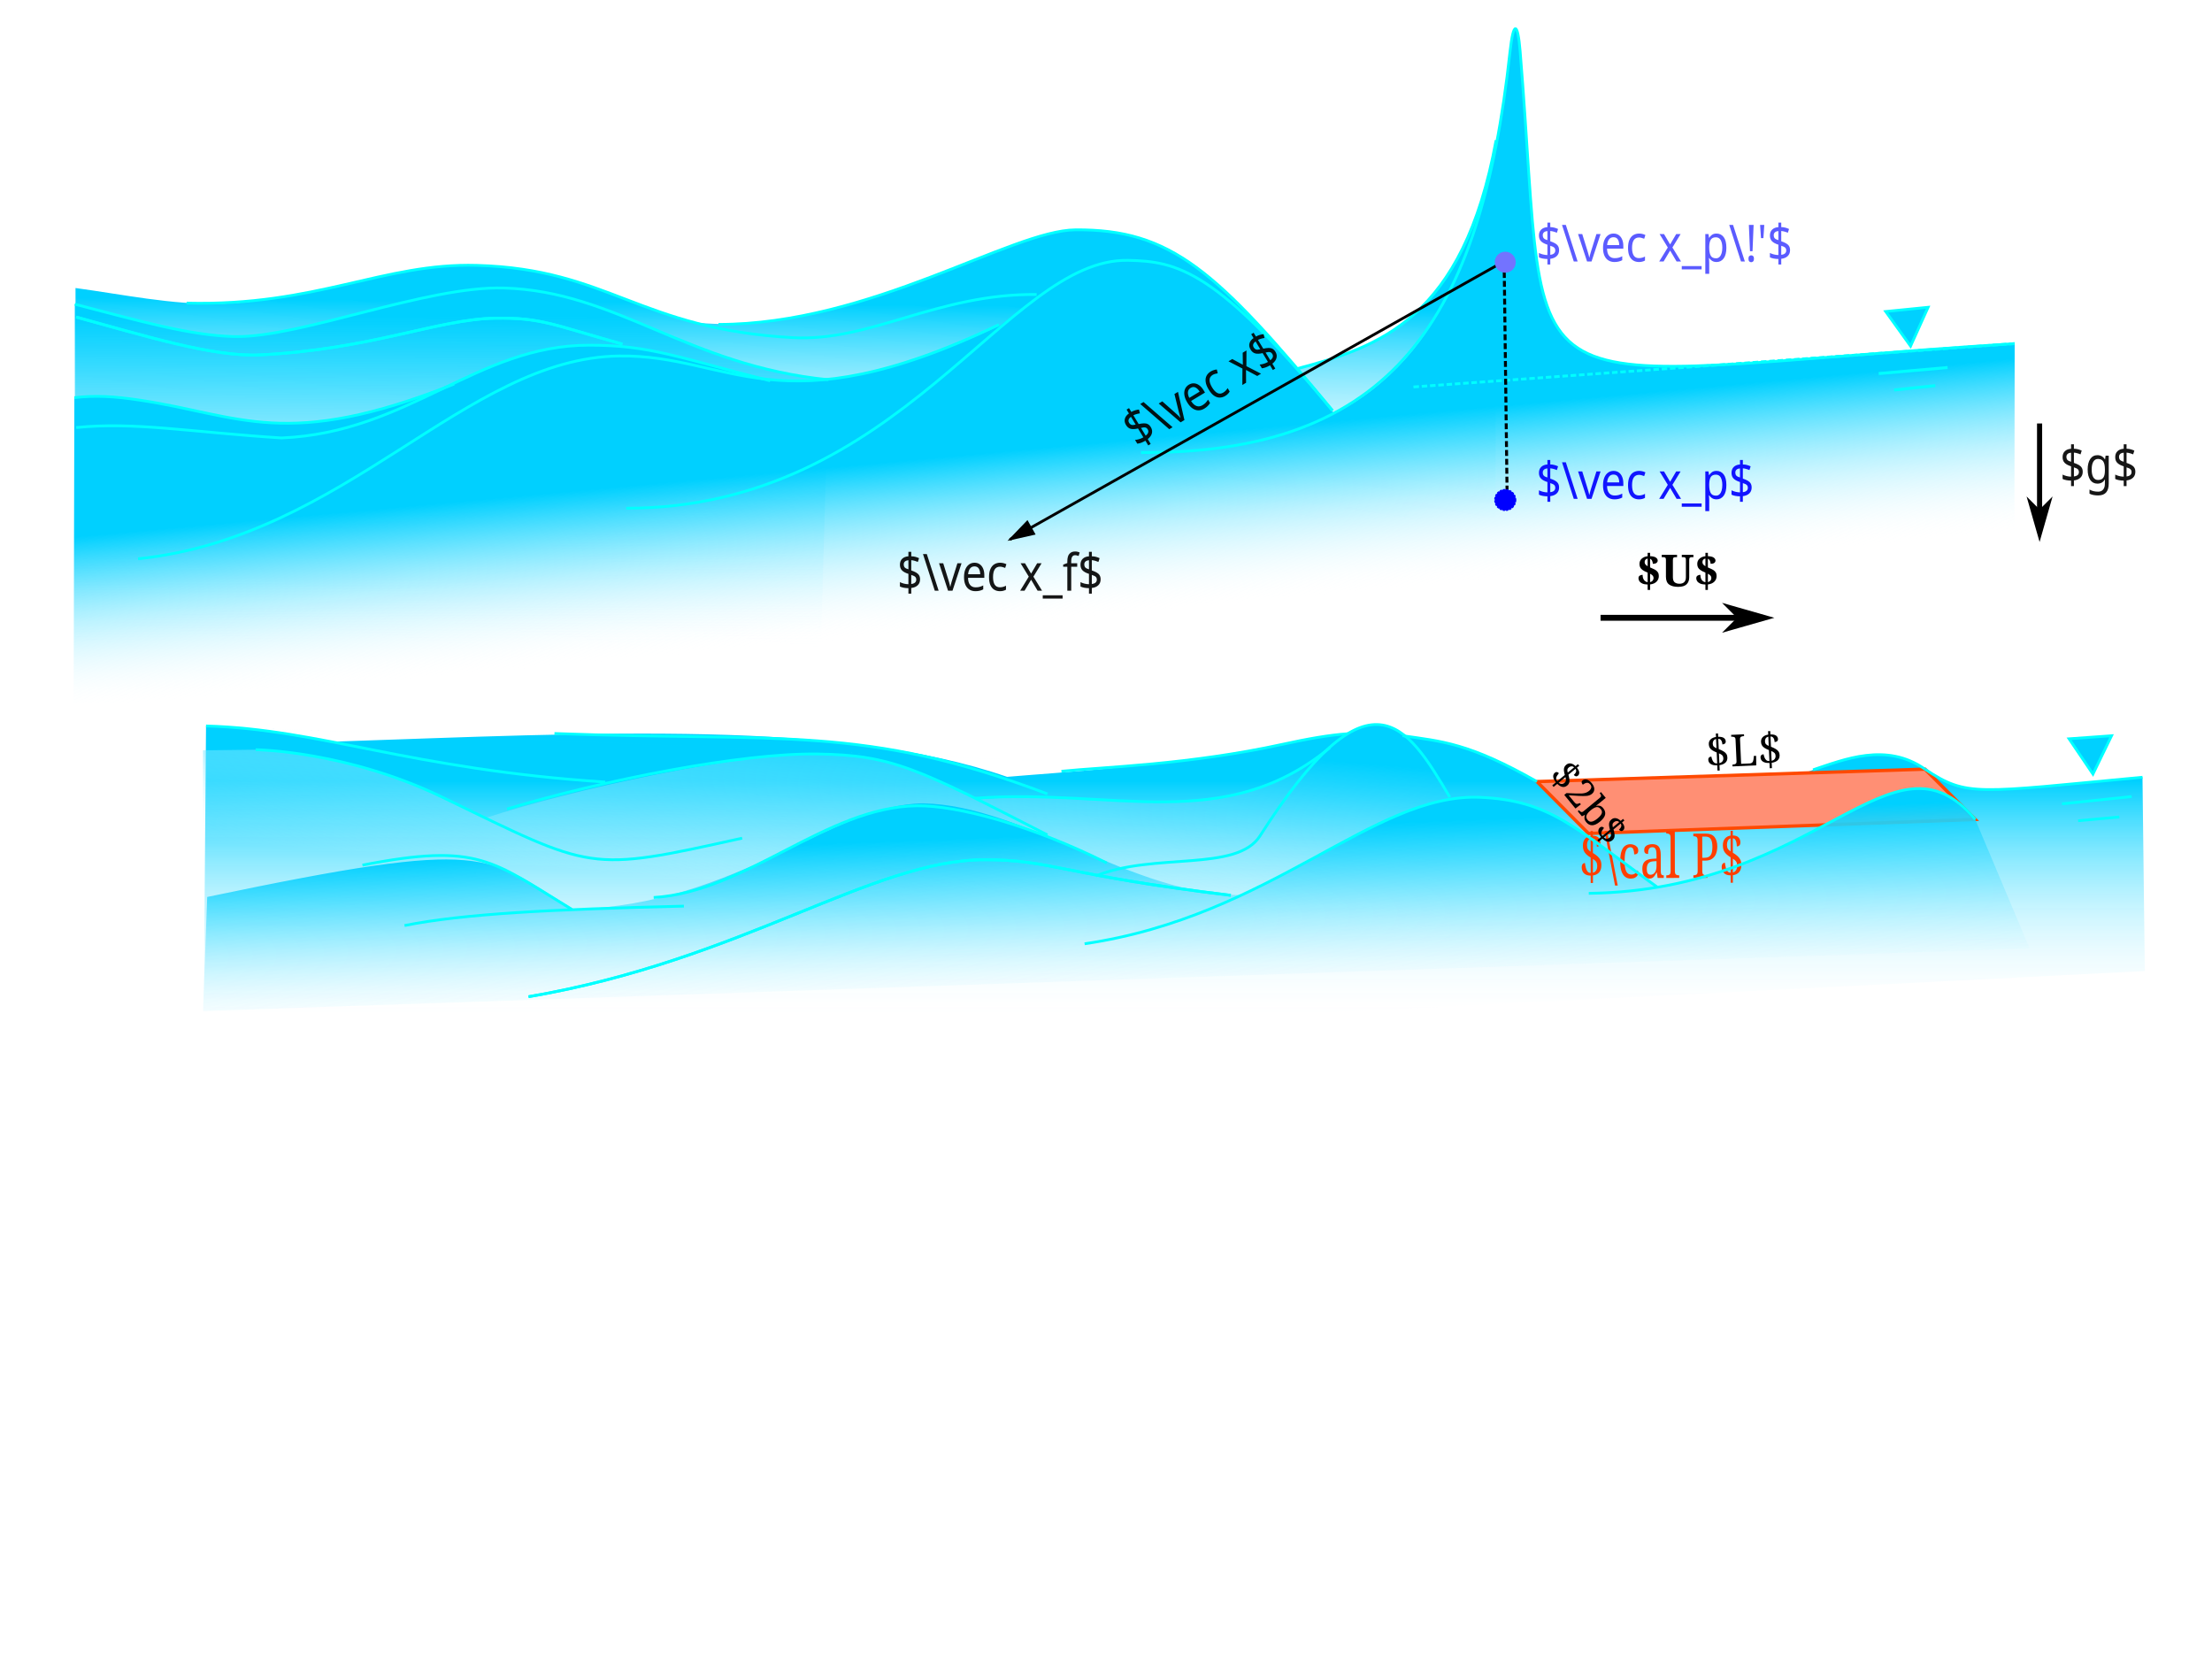
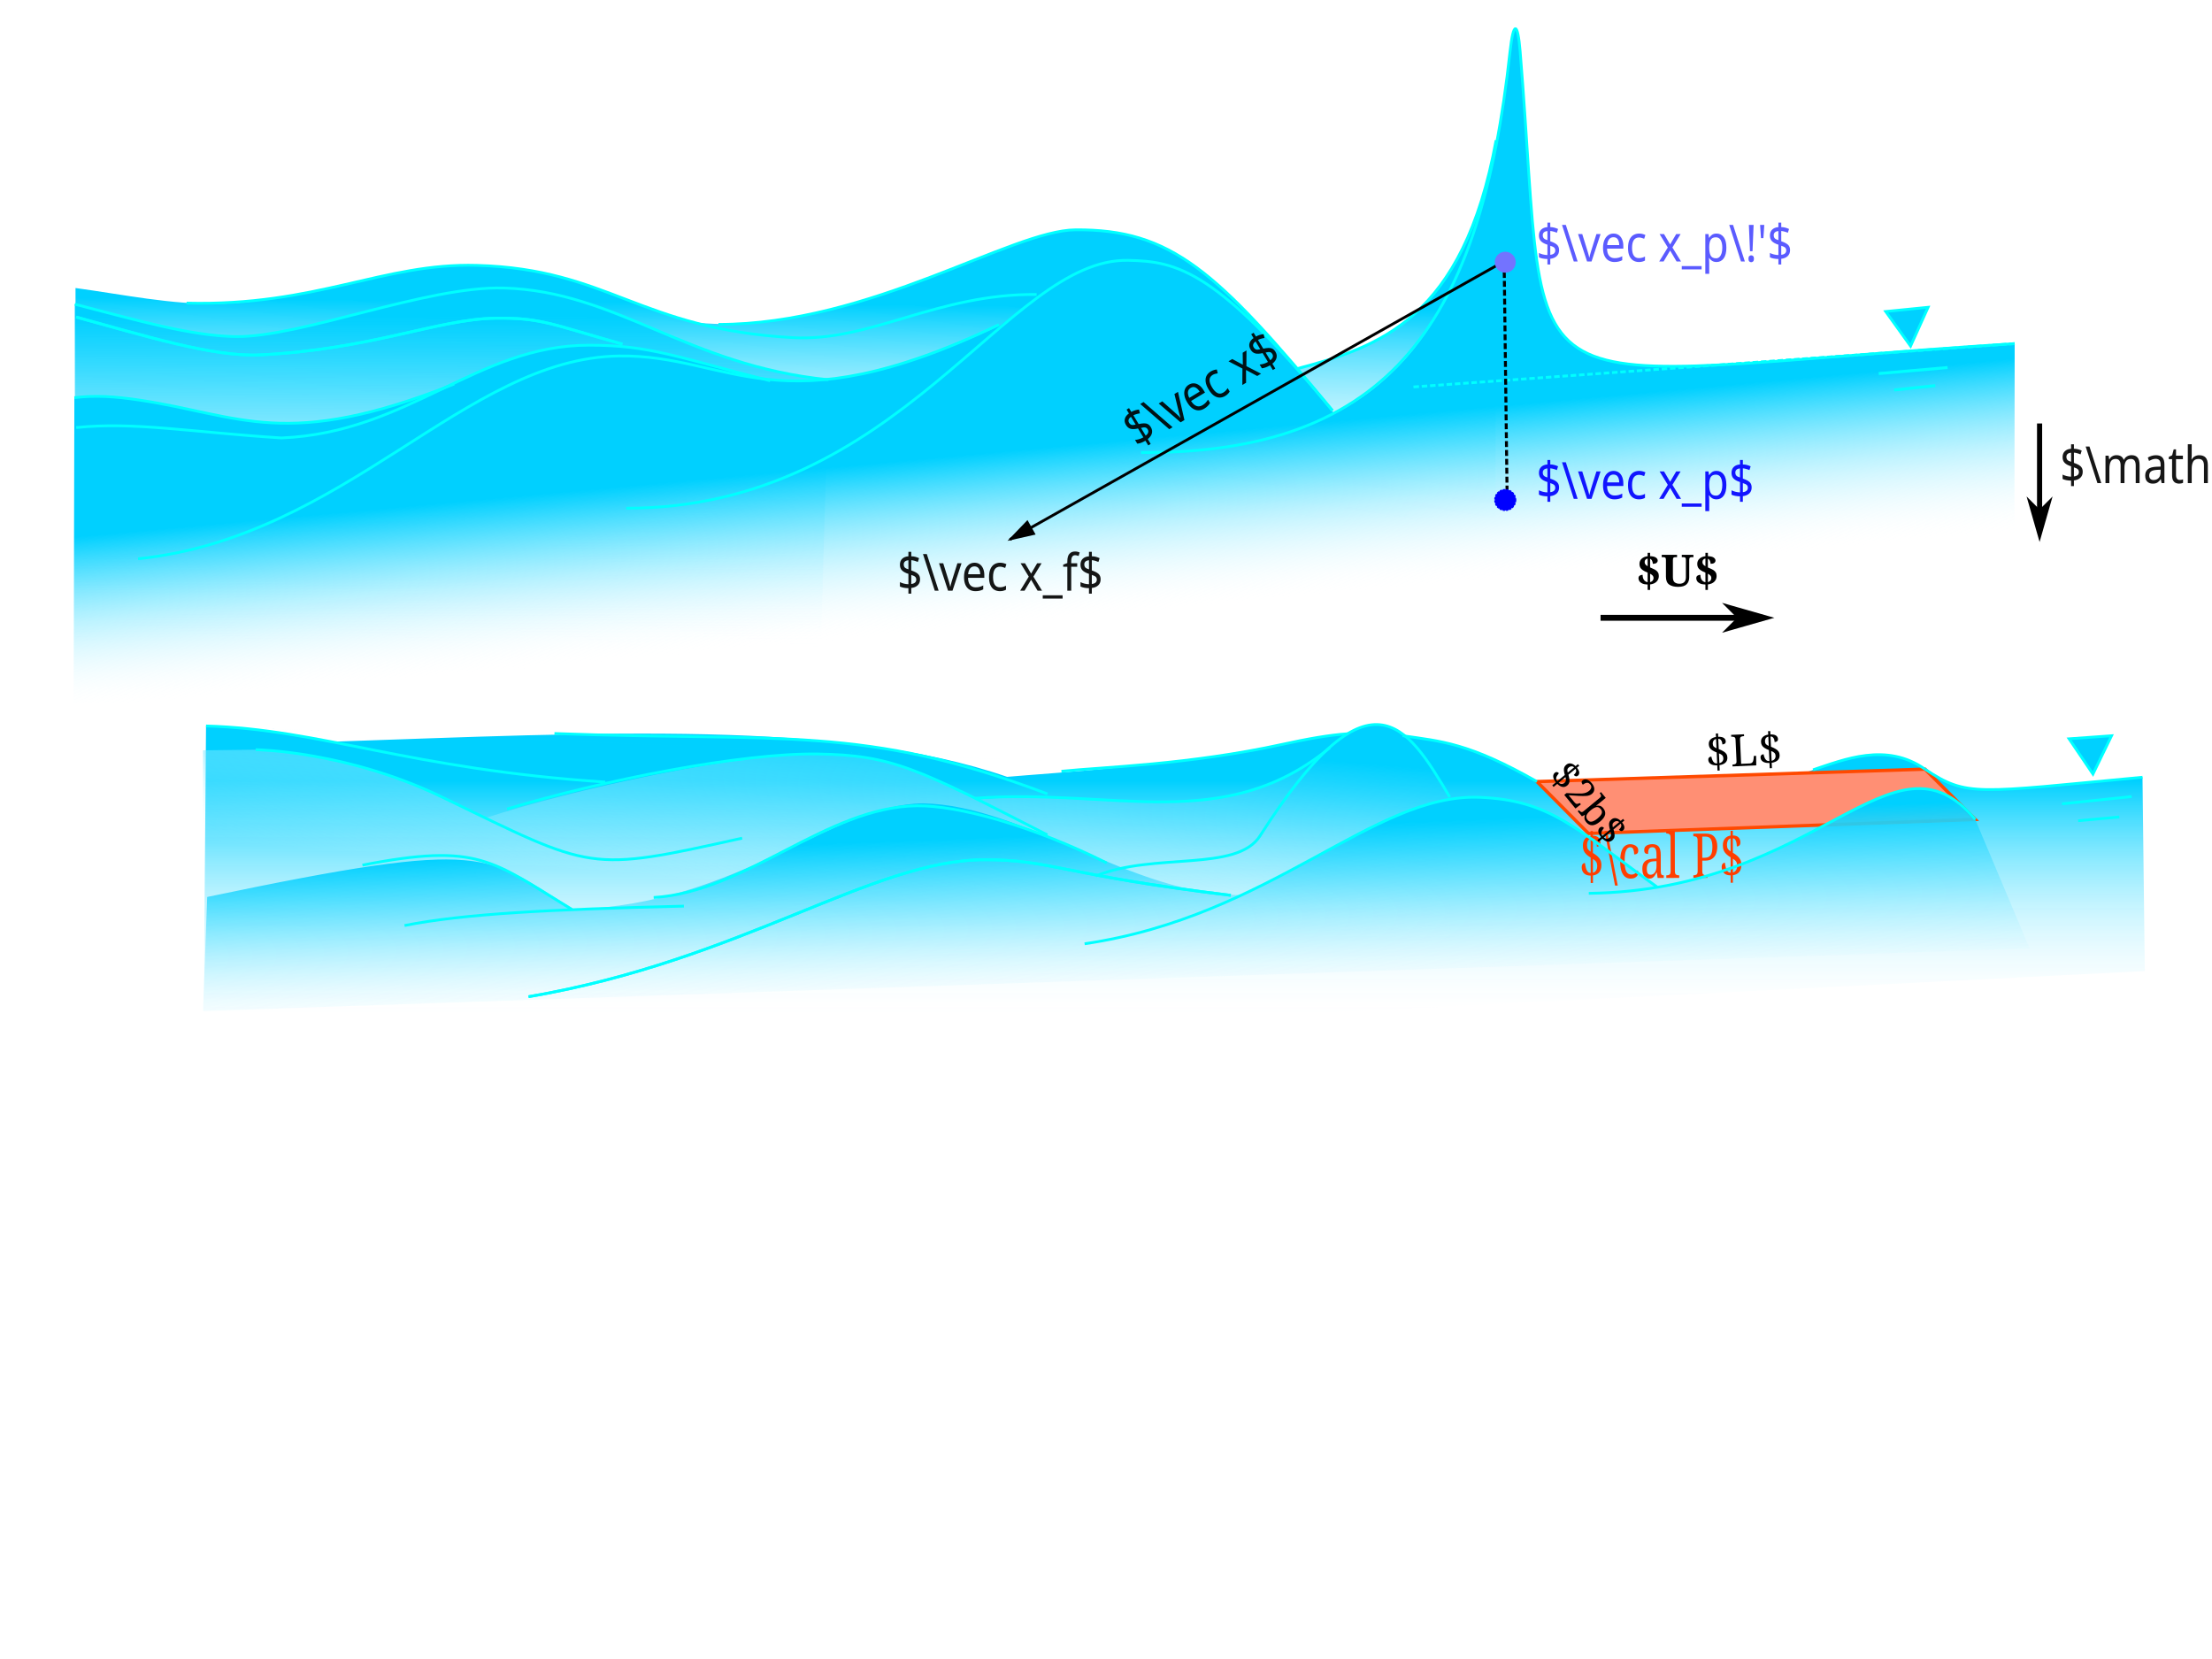
<svg xmlns="http://www.w3.org/2000/svg" xmlns:xlink="http://www.w3.org/1999/xlink" width="800" height="600" viewBox="0 0 800 600" version="1.1" id="svg1003">
  <path id="path1419" style="fill:url(#linearGradient1437);fill-opacity:1;stroke:none;stroke-width:1px;stroke-linecap:butt;stroke-linejoin:miter;stroke-opacity:1" d="M 74.514,262.556 73.496,386.83 775.697,351.201 774.862,281.097 c -68.664,7.622 -64.849,5.428 -78.676,-2.926 -13.975,-10.7 -31.533,-3.04 -42.757,1.127 l -97.577,3.373 m 0,0 c -24.686,-14.067 -34.895,-15.327 -58.677,-17.724 -16.981,0.156 -24.239,2.26 -33.312,4.241 -33.941,7.412 -83.476,10.352 -99.625,11.768 -60.159,-20.801 -147.793,-15.969 -244.78,-12.685 -14.67,-2.909 -29.073,-5.271 -44.942,-5.716" />
  <path id="path1463" style="fill:url(#linearGradient1490);stroke:none;stroke-width:1px;stroke-linecap:butt;stroke-linejoin:miter;stroke-opacity:1;fill-opacity:1" d="m 481.746,269.645 c -39.155,32.388 -79.16,15.307 -128.202,19.48 -26.296,-13.076 -36.349,-16.126 -57.827,-16.426 -28.735,-0.401 -87.916,12.619 -120.179,23.152 -4.646,-2.239 -9.796,-4.75 -15.586,-7.547 C 125.231,271.529 92.46,271.139 92.46,271.139 l -19.039,0.232 v 94.296 L 524.332,343.353 V 288.305 c -11.487,-19.545 -21.713,-36.098 -42.586,-18.659 z" />
  <path d="m 555.852,282.671 140.334,-4.5 18.192,18.187 -139.889,5.074 z" fill="#f0f0f0" stroke="#000000" stroke-width="1.206" id="path941" style="fill:#ff8f74;stroke:#ff4900;fill-opacity:1;stroke-opacity:1" />
  <path id="path1307" style="fill:url(#linearGradient1448);fill-opacity:1;stroke:none;stroke-width:1px;stroke-linecap:butt;stroke-linejoin:miter;stroke-opacity:1" d="m 714.378,296.358 c -26.614,-31.683 -50.135,12.996 -114.277,24.366 -30.299,-21.233 -39.505,-31.338 -64.94,-32.362 -26.077,-1.05 -51.173,18.968 -86.154,35.372 -39.602,0.095 -78.274,-32.491 -115.239,-33.208 -32.919,0.42 -66.187,36.42 -126.012,38.371 -33.021,-19.668 -28.846,-26.269 -132.819,-4.497 l -1.516,41.267 660.612,-22.674 -19.656,-46.635" />
  <path id="path1377" style="fill:url(#linearGradient1386);stroke:none;stroke-width:1px;stroke-linecap:butt;stroke-linejoin:miter;stroke-opacity:1;fill-opacity:1" d="M 27.309,104.164 V 276.991 H 540.717 l 0.375,-226.275 m 0,0 c -11.893,64.818 -42.754,74.585 -72.149,82.684 C 436.017,94.604 419.852,82.874 388.954,83.121 365.702,83.307 303.885,122.792 250.479,116.513 223.894,108.797 204.976,96.714 172.437,95.971 142.98,95.299 110.63,109.252 79.222,109.859 61.817,110.195 44.623,106.518 27.309,104.164" />
  <path id="path1349" style="fill:url(#linearGradient1351);fill-opacity:1;stroke:none;stroke-width:1px;stroke-linecap:butt;stroke-linejoin:miter;stroke-opacity:1" d="m 27.058,110.021 v 193.888 h 267.879 l 4.682,-166.585 m 0,0 c -51.107,-5.072 -76.473,-32.023 -117.428,-33.161 -28.089,-0.78 -73.344,17.946 -97.142,17.556 -16.172,-0.265 -35.411,-5.863 -57.99,-11.699" />
  <path id="path1273" style="fill:url(#linearGradient1396);fill-opacity:1;stroke:none;stroke-width:1px;stroke-linecap:butt;stroke-linejoin:miter;stroke-opacity:1" d="M 101.823,158.392 C 69.047,156.315 48.659,152.455 27.553,154.633 M 728.635,124.272 C 539.337,136.268 560.91,154.603 549.782,18.569 548.923,8.065 547.381,7.17 546.103,18.808 538.835,85.015 522.115,129.322 482.627,149.635 440.498,98.378 425.936,94.504 407.989,94.156 c -15.078,-0.293 -29.405,10.051 -46.212,23.54 -38.765,18.017 -62.627,21.272 -82.372,19.886 -34.794,-8.449 -44.157,-12.74 -66.394,-12.74 -18.073,0 -32.955,6.249 -48.362,13.702 -61.263,24.53 -77.59,11.667 -113.931,6.194 -9.363,-1.41 -16.215,-1.822 -23.823,-0.922 L 26.633,254.095 H 728.455 l 0.181,-129.824" />
  <path style="fill:none;stroke:#00ffff;stroke-width:1;stroke-linecap:butt;stroke-linejoin:miter;stroke-opacity:1;stroke-miterlimit:4;stroke-dasharray:2,1;stroke-dashoffset:0" d="m 728.635,124.272 -218.285,15.733" id="path1522" />
  <path style="fill:#00d0ff;fill-opacity:1;stroke:#00ffff;stroke-width:1;stroke-miterlimit:4;stroke-dasharray:none;stroke-opacity:1" id="path1911" d="m 697.825,111.911 -3.882,6.655 -3.882,6.655 -3.822,-6.689 -3.822,-6.689 7.704,0.034 z" transform="rotate(-5.958801,690.1013,116.3243)" />
  <path style="fill:none;stroke:#00ffff;stroke-width:1.072;stroke-linecap:butt;stroke-linejoin:miter;stroke-miterlimit:4;stroke-dasharray:none;stroke-opacity:1" d="m 679.458,135.113 24.913,-2.182" id="path1913" />
  <path style="fill:none;stroke:#00ffff;stroke-width:1.072;stroke-linecap:butt;stroke-linejoin:miter;stroke-miterlimit:4;stroke-dasharray:none;stroke-opacity:1" d="m 685.012,141.036 14.91,-1.572" id="path1915" />
  <text x="617.821" y="305.192" font-size="16px" font-family="serif" font-style="italic" id="text953" style="text-align:center;text-anchor:middle" transform="rotate(-2.588075)">
    <tspan style="font-style:normal;text-align:center;text-anchor:middle" id="tspan1021">$L$</tspan>
  </text>
  <text x="700.567" y="273.101" font-size="19.199px" font-family="serif" font-weight="bold" id="text993" transform="matrix(0.8570843,-0.00159346,0.00216916,1.166742,0,0)" style="text-align:center;text-anchor:middle;fill:#ff3e00;fill-opacity:1;stroke-width:1.371;">
    <tspan style="font-weight:normal;text-align:center;text-anchor:middle;fill:#ff3e00;fill-opacity:1;stroke-width:1.371;" id="tspan1079">$\cal P$</tspan>
  </text>
  <text x="579.897" y="-257.827" font-size="14.574px" font-family="serif" font-style="italic" id="text2259" transform="matrix(0.6466481,0.7843544,-0.759029,0.6257689,0,0)" style="text-align:center;text-anchor:middle;stroke-width:0.911">
    <tspan style="font-style:normal;font-weight:normal;text-align:center;text-anchor:middle;stroke-width:0.911" id="tspan2257">$2b$</tspan>
  </text>
  <path style="fill:#00d0ff;fill-opacity:1;stroke:#00ffff;stroke-width:1;stroke-miterlimit:4;stroke-dasharray:none;stroke-opacity:1" id="path1022" d="m 770.653,260.324 -3.882,6.655 -3.882,6.655 -3.822,-6.689 -3.822,-6.689 7.704,0.034 z" transform="rotate(-4.349789,843.153,355.0769)" />
  <path style="fill:none;stroke:#00ffff;stroke-width:1;stroke-linecap:butt;stroke-linejoin:miter;stroke-miterlimit:4;stroke-dasharray:none;stroke-opacity:1" d="m 745.757,290.718 25.196,-2.636" id="path1024" />
  <path style="fill:none;stroke:#00ffff;stroke-width:1;stroke-linecap:butt;stroke-linejoin:miter;stroke-miterlimit:4;stroke-dasharray:none;stroke-opacity:1" d="m 751.589,296.825 14.91,-1.367" id="path1026" />
  <defs id="defs927">
    <linearGradient id="linearGradient1345">
      <stop style="stop-color:#00d0ff;stop-opacity:1" offset="0" id="stop1341" />
      <stop style="stop-color:#ffffff;stop-opacity:0" offset="1" id="stop1343" />
    </linearGradient>
    <marker style="overflow:visible;" id="marker2017" refX="0.0" refY="0.0" orient="auto">
      <path transform="scale(0.4) rotate(180) translate(10,0)" style="fill-rule:evenodd;stroke:#803300;stroke-width:1pt;stroke-opacity:1;fill:#803300;fill-opacity:1" d="M 0.0,0.0 L 5.0,-5.0 L -12.5,0.0 L 5.0,5.0 L 0.0,0.0 z " id="path2015" />
    </marker>
    <marker style="overflow:visible;" id="marker1789" refX="0.0" refY="0.0" orient="auto">
      <path transform="scale(0.4) rotate(180) translate(10,0)" style="fill-rule:evenodd;stroke:#000000;stroke-width:1pt;stroke-opacity:1;fill:#000000;fill-opacity:1" d="M 0.0,0.0 L 5.0,-5.0 L -12.5,0.0 L 5.0,5.0 L 0.0,0.0 z " id="path1787" />
    </marker>
    <marker style="overflow:visible;" id="marker1423" refX="0.0" refY="0.0" orient="auto">
      <path transform="scale(0.4) rotate(180) translate(10,0)" style="fill-rule:evenodd;stroke:#000000;stroke-width:1pt;stroke-opacity:1;fill:#000000;fill-opacity:1" d="M 0.0,0.0 L 5.0,-5.0 L -12.5,0.0 L 5.0,5.0 L 0.0,0.0 z " id="path1421" />
    </marker>
    <marker style="overflow:visible;" id="Arrow1Lend" refX="0.0" refY="0.0" orient="auto">
      <path transform="scale(0.8) rotate(180) translate(12.5,0)" style="fill-rule:evenodd;stroke:#0000ff;stroke-width:1pt;stroke-opacity:1;fill:#0000ff;fill-opacity:1" d="M 0.0,0.0 L 5.0,-5.0 L -12.5,0.0 L 5.0,5.0 L 0.0,0.0 z " id="path1092" />
    </marker>
    <marker style="overflow:visible;" id="Arrow1Mend" refX="0.0" refY="0.0" orient="auto">
      <path transform="scale(0.4) rotate(180) translate(10,0)" style="fill-rule:evenodd;stroke:#000000;stroke-width:1pt;stroke-opacity:1;fill:#000000;fill-opacity:1" d="M 0.0,0.0 L 5.0,-5.0 L -12.5,0.0 L 5.0,5.0 L 0.0,0.0 z " id="path1098" />
    </marker>
    <marker id="arrowhead" markerWidth="10" markerHeight="10" refX="9" refY="3" orient="auto">
      <polygon points="0 0, 10 3, 0 6" fill="#000" id="polygon921" />
    </marker>
    <marker id="arrowhead-blue" markerWidth="10" markerHeight="10" refX="9" refY="3" orient="auto">
      <polygon points="0 0, 10 3, 0 6" fill="#0066cc" id="polygon924" />
    </marker>
    <linearGradient xlink:href="#linearGradient1345" id="linearGradient1351" gradientUnits="userSpaceOnUse" x1="139.695" y1="114.296" x2="139.385" y2="234.065" />
    <linearGradient xlink:href="#linearGradient1345" id="linearGradient1386" x1="301.603" y1="110.132" x2="300.883" y2="186.433" gradientUnits="userSpaceOnUse" />
    <linearGradient xlink:href="#linearGradient1345" id="linearGradient1396" x1="580.892" y1="143.244" x2="586.651" y2="205.868" gradientUnits="userSpaceOnUse" />
    <linearGradient xlink:href="#linearGradient1345" id="linearGradient1437" x1="542.326" y1="282.234" x2="542.326" y2="369.27" gradientUnits="userSpaceOnUse" />
    <linearGradient xlink:href="#linearGradient1345" id="linearGradient1448" x1="455.644" y1="299.312" x2="458.102" y2="365.565" gradientUnits="userSpaceOnUse" />
    <linearGradient xlink:href="#linearGradient1345" id="linearGradient1490" x1="315.5" y1="261.445" x2="310.326" y2="324.069" gradientUnits="userSpaceOnUse" />
  </defs>
  <g id="g1259">
    <path style="fill:none;stroke:#00ffff;stroke-width:1.002;stroke-linecap:butt;stroke-linejoin:miter;stroke-miterlimit:4;stroke-dasharray:none;stroke-opacity:1" d="M 728.635,124.272 C 539.337,136.268 560.91,154.603 549.782,18.569 548.923,8.065 547.381,7.17 546.103,18.808 535.482,115.552 503.594,164.179 412.678,163.673" id="path944" />
    <path style="fill:none;stroke:#00ffff;stroke-width:1px;stroke-linecap:butt;stroke-linejoin:miter;stroke-opacity:1" d="M 481.92,148.5 C 439.989,97.742 423.437,82.845 388.954,83.121 365.702,83.307 315.023,117.328 259.851,117.328" id="path946" />
    <path style="fill:none;stroke:#00ffff;stroke-width:1px;stroke-linecap:butt;stroke-linejoin:miter;stroke-opacity:1" d="M 481.92,148.5 C 439.989,97.742 425.936,94.504 407.989,94.156 363.795,93.297 326.058,183.811 226.472,183.811" id="path948" />
    <path style="fill:none;stroke:#00ffff;stroke-width:1.042;stroke-linecap:butt;stroke-linejoin:miter;stroke-miterlimit:4;stroke-dasharray:none;stroke-opacity:1" d="m 541.092,50.715 c -11.893,64.818 -42.417,74.79 -72.149,82.684" id="path950" />
    <path style="fill:none;stroke:#00ffff;stroke-width:1px;stroke-linecap:butt;stroke-linejoin:miter;stroke-opacity:1" d="m 361.258,117.428 c -79.976,38.233 -97.053,10.75 -137.325,11.314 -55.788,0.78 -98.702,65.541 -173.997,73.344" id="path952" />
    <path style="fill:none;stroke:#00ffff;stroke-width:1px;stroke-linecap:butt;stroke-linejoin:miter;stroke-opacity:1" d="m 278.551,137.715 c -33.941,-8.583 -43.304,-12.874 -65.541,-12.874 -40.643,0 -65.151,31.6 -111.186,33.551 -32.776,-2.077 -53.164,-5.937 -74.27,-3.759" id="path956" />
    <path style="fill:none;stroke:#00ffff;stroke-width:1px;stroke-linecap:butt;stroke-linejoin:miter;stroke-opacity:1" d="m 164.244,138.886 c -60.86,24.188 -77.186,11.325 -113.527,5.852 -9.363,-1.41 -16.215,-1.822 -23.823,-0.922" id="path958" />
    <path style="fill:none;stroke:#00ffff;stroke-width:1px;stroke-linecap:butt;stroke-linejoin:miter;stroke-opacity:1" d="m 374.913,106.505 c -35.892,-0.39 -60.08,17.166 -88.169,15.605 C 231.04,119.015 220.387,97.316 172.437,95.971 138.489,95.02 114.698,110.796 67.492,109.626" id="path960" />
    <path style="fill:none;stroke:#00ffff;stroke-width:1px;stroke-linecap:butt;stroke-linejoin:miter;stroke-opacity:1" d="m 299.618,137.325 c -51.107,-5.072 -76.473,-32.023 -117.428,-33.161 -28.089,-0.78 -73.344,17.946 -97.142,17.556 -16.172,-0.265 -35.411,-5.863 -57.99,-11.699" id="path962" />
    <path style="fill:none;stroke:#00ffff;stroke-width:1px;stroke-linecap:butt;stroke-linejoin:miter;stroke-opacity:1" d="m 225.104,124.451 c -25.358,-7.022 -29.257,-9.628 -46.035,-9.363 -20.695,0.327 -44.865,11.314 -85.048,13.264 -17.222,0.836 -42.619,-7.205 -66.473,-13.681" id="path964" />
    <path style="fill:none;stroke:#00ffff;stroke-width:1px;stroke-linecap:butt;stroke-linejoin:miter;stroke-opacity:1" d="M 599.311,320.819 C 569.802,299.492 560.596,289.387 535.161,288.362 496.57,286.808 460.127,331.397 392.265,341.328" id="path986" />
    <path style="fill:none;stroke:#00ffff;stroke-width:1px;stroke-linecap:butt;stroke-linejoin:miter;stroke-opacity:1" d="m 524.332,288.305 c -15.708,-26.727 -29.057,-47.858 -68.663,14.045 -8.393,13.119 -38.312,5.841 -59.299,14.435" id="path988" />
    <path style="fill:none;stroke:#00ffff;stroke-width:1px;stroke-linecap:butt;stroke-linejoin:miter;stroke-opacity:1" d="m 445.136,323.806 c -61.25,-7.412 -64.761,-12.874 -88.949,-12.874 -40.973,1e-5 -87.389,36.282 -165.024,49.546" id="path994" />
    <path style="fill:none;stroke:#00ffff;stroke-width:1px;stroke-linecap:butt;stroke-linejoin:miter;stroke-opacity:1" d="M 481.028,270.359 C 442.591,302.034 402.586,284.953 352.676,288.695" id="path996" />
    <path style="fill:none;stroke:#00ffff;stroke-width:1px;stroke-linecap:butt;stroke-linejoin:miter;stroke-opacity:1" d="M 378.814,287.134 C 312.674,262.025 282.222,268.3 200.526,265.287" id="path1000" />
    <path style="fill:none;stroke:#00ffff;stroke-width:1px;stroke-linecap:butt;stroke-linejoin:miter;stroke-opacity:1" d="m 400.271,312.102 c -27.309,-13.654 -53.973,-20.864 -68.662,-20.677 -32.919,0.42 -61.64,31.21 -95.191,33.161" id="path1002" />
    <path style="fill:none;stroke:#00ffff;stroke-width:1px;stroke-linecap:butt;stroke-linejoin:miter;stroke-opacity:1" d="m 378.814,301.959 c -47.205,-24.188 -56.178,-28.869 -83.097,-29.26 -27.699,-0.401 -77.245,9.363 -112.357,19.897" id="path1004" />
    <path style="fill:none;stroke:#00ffff;stroke-width:1px;stroke-linecap:butt;stroke-linejoin:miter;stroke-opacity:1" d="M 268.408,303.129 C 212.23,315.613 214.882,314.844 159.952,288.305 125.231,271.529 92.46,271.139 92.46,271.139" id="path1006" />
    <path style="fill:none;stroke:#00ffff;stroke-width:1px;stroke-linecap:butt;stroke-linejoin:miter;stroke-opacity:1" d="m 247.341,327.707 c -47.986,1.17 -79.586,2.731 -101.043,7.022" id="path1008" />
    <path style="fill:none;stroke:#00ffff;stroke-width:1px;stroke-linecap:butt;stroke-linejoin:miter;stroke-opacity:1" d="M 206.768,328.878 C 177.898,311.322 173.217,304.69 131.083,312.883" id="path1010" />
    <path style="fill:none;stroke:#00ffff;stroke-width:1px;stroke-linecap:butt;stroke-linejoin:miter;stroke-opacity:1" d="M 218.862,282.843 C 147.858,278.161 116.258,263.726 74.514,262.556" id="path1012" />
    <path style="fill:none;stroke:#00ffff;stroke-width:1px;stroke-linecap:butt;stroke-linejoin:miter;stroke-opacity:1" d="M 555.852,282.671 C 531.166,268.604 521.211,268.108 507.222,266.074 m -19.586,-0.728 c -7.188,0.52 -14.7,1.86 -23.774,3.842 -33.941,7.412 -64.761,8.193 -79.976,9.753" id="path1014" />
    <path style="fill:none;stroke:#00ffff;stroke-width:1px;stroke-linecap:butt;stroke-linejoin:miter;stroke-opacity:1" d="m 655.72,278.407 c 11.223,-3.708 26.491,-10.066 40.466,-0.236" id="path1016" />
    <path style="fill:none;stroke:#00ffff;stroke-width:1px;stroke-linecap:butt;stroke-linejoin:miter;stroke-opacity:1" d="M 714.378,296.358 C 684.367,260.632 658.29,321.999 574.604,323.086" id="path1020" />
    <path style="fill:none;stroke:#00ffff;stroke-width:1px;stroke-linecap:butt;stroke-linejoin:miter;stroke-opacity:1" d="m 774.862,281.097 c -60.291,5.647 -63.428,7.248 -78.676,-2.926" id="path1232" />
  </g>
  <path style="fill:none;stroke:#00ffff;stroke-width:1px;stroke-linecap:butt;stroke-linejoin:miter;stroke-opacity:1" d="m 225.104,124.451 c -25.358,-7.022 -29.257,-9.628 -46.035,-9.363 -20.695,0.327 -44.865,11.314 -85.048,13.264 -17.222,0.836 -42.619,-7.205 -66.473,-13.681" id="path1279" />
  <path style="fill:none;stroke:#00ffff;stroke-width:1px;stroke-linecap:butt;stroke-linejoin:miter;stroke-opacity:1" d="m 445.136,323.806 c -61.25,-7.412 -64.761,-12.874 -88.949,-12.874 -40.973,1e-5 -87.389,36.282 -165.024,49.546" id="path1285" />
  <g id="g1374" />
  <line x1="578.864" y1="223.432" x2="637.528" y2="223.432" stroke="#0066cc" stroke-width="1.679" marker-end="url(#arrowhead-blue)" id="line1031" style="fill:#000000;stroke:#000000;stroke-width:2.13;stroke-miterlimit:4;stroke-dasharray:none;marker-end:url(#marker1423)" />
  <text x="591.795" y="212.087" font-size="16px" font-family="serif" font-weight="bold" fill="#0066cc" id="text1033" style="fill:#000000;stroke:none">$U$</text>
  <path style="fill:#000000;stroke:#000000;stroke-width:1.852;stroke-linecap:butt;stroke-linejoin:miter;stroke-miterlimit:4;stroke-dasharray:none;stroke-opacity:1;marker-end:url(#Arrow1Mend)" d="m 737.644,153.155 v 39.207" id="path1087" />
  <text xml:space="preserve" style="font-style:normal;font-weight:normal;font-size:17.232px;line-height:1.25;font-family:sans-serif;fill:#000000;fill-opacity:0.914;stroke:none;stroke-width:0.431" x="800.692" y="162.571" id="text1469" transform="scale(0.9304145,1.07479)">
-     <tspan id="tspan1467" x="800.692" y="162.571" style="fill:#000000;stroke-width:0.431">$g$</tspan>
+     <tspan id="tspan1467" x="800.692" y="162.571" style="fill:#000000;stroke-width:0.431">$\mathrm{g}$</tspan>
  </text>
  <text xml:space="preserve" style="font-style:normal;font-weight:normal;font-size:17.232px;line-height:1.25;font-family:sans-serif;fill:#0000ff;fill-opacity:0.914;stroke:none;stroke-width:0.431" x="597.146" y="167.858" id="text1469-6" transform="scale(0.9304145,1.07479)">
    <tspan id="tspan1467-4" x="597.146" y="167.858" style="fill:#0000ff;stroke:none;stroke-width:0.431">$\vec x_p$</tspan>
  </text>
  <text xml:space="preserve" style="font-style:normal;font-weight:normal;font-size:17.232px;line-height:1.25;font-family:sans-serif;opacity:0.7;fill:#0000ff;fill-opacity:0.914;stroke:none;stroke-width:0.431" x="597.146" y="87.997" id="text1469-6-6" transform="scale(0.9304145,1.07479)">
    <tspan id="tspan1467-4-4" x="597.146" y="87.997" style="fill:#0000ff;stroke-width:0.431">$\vec x_p\!'$</tspan>
  </text>
  <path style="fill:none;stroke:#000000;stroke-width:1px;stroke-linecap:butt;stroke-linejoin:miter;stroke-opacity:1;marker-end:url(#arrowhead)" d="M 543.989,94.5 365.23,195.121" id="path1721" />
  <text xml:space="preserve" style="font-style:normal;font-weight:normal;font-size:17.232px;line-height:1.25;font-family:sans-serif;fill:#000000;fill-opacity:0.914;stroke:none;stroke-width:0.431" x="348.749" y="198.76" id="text1469-6-67" transform="scale(0.9304145,1.07479)">
    <tspan id="tspan1467-4-44" x="348.749" y="198.76" style="fill:#000000;stroke-width:0.431">$\vec x_f$</tspan>
  </text>
  <text xml:space="preserve" style="font-style:normal;font-weight:normal;font-size:17.232px;line-height:1.25;font-family:sans-serif;text-align:center;text-anchor:middle;fill:#000000;fill-opacity:0.914;stroke:none;stroke-width:0.431" x="327.876" y="327.231" id="text1469-6-67-7" transform="matrix(0.7960802,-0.4815885,0.5563181,0.9196104,0,0)">
    <tspan id="tspan1467-4-44-2" x="327.876" y="327.231" style="text-align:center;text-anchor:middle;fill:#000000;stroke-width:0.431">$\vec x$</tspan>
  </text>
  <path style="fill:none;stroke:#000000;stroke-width:1.073;stroke-linecap:butt;stroke-linejoin:miter;stroke-miterlimit:4;stroke-dasharray:2.146, 1.073;stroke-dashoffset:0;stroke-opacity:1" d="M 545.092,180.98 543.989,94.499" id="path1671" />
  <ellipse style="opacity:1;fill:#7373ff;fill-opacity:1;stroke:none;stroke-width:0.405;stroke-miterlimit:4;stroke-dasharray:0.81, 0.405;stroke-dashoffset:0;stroke-opacity:0.5" id="ellipse1919" cx="544.396" cy="94.829" rx="3.799" ry="3.797" />
  <ellipse style="fill:#0000ff;fill-opacity:1;stroke:#0000ff;stroke-width:0.405;stroke-miterlimit:4;stroke-dasharray:0.81, 0.405;stroke-dashoffset:0;stroke-opacity:1" id="path1917" cx="544.393" cy="180.829" rx="3.799" ry="3.797" />
</svg>
